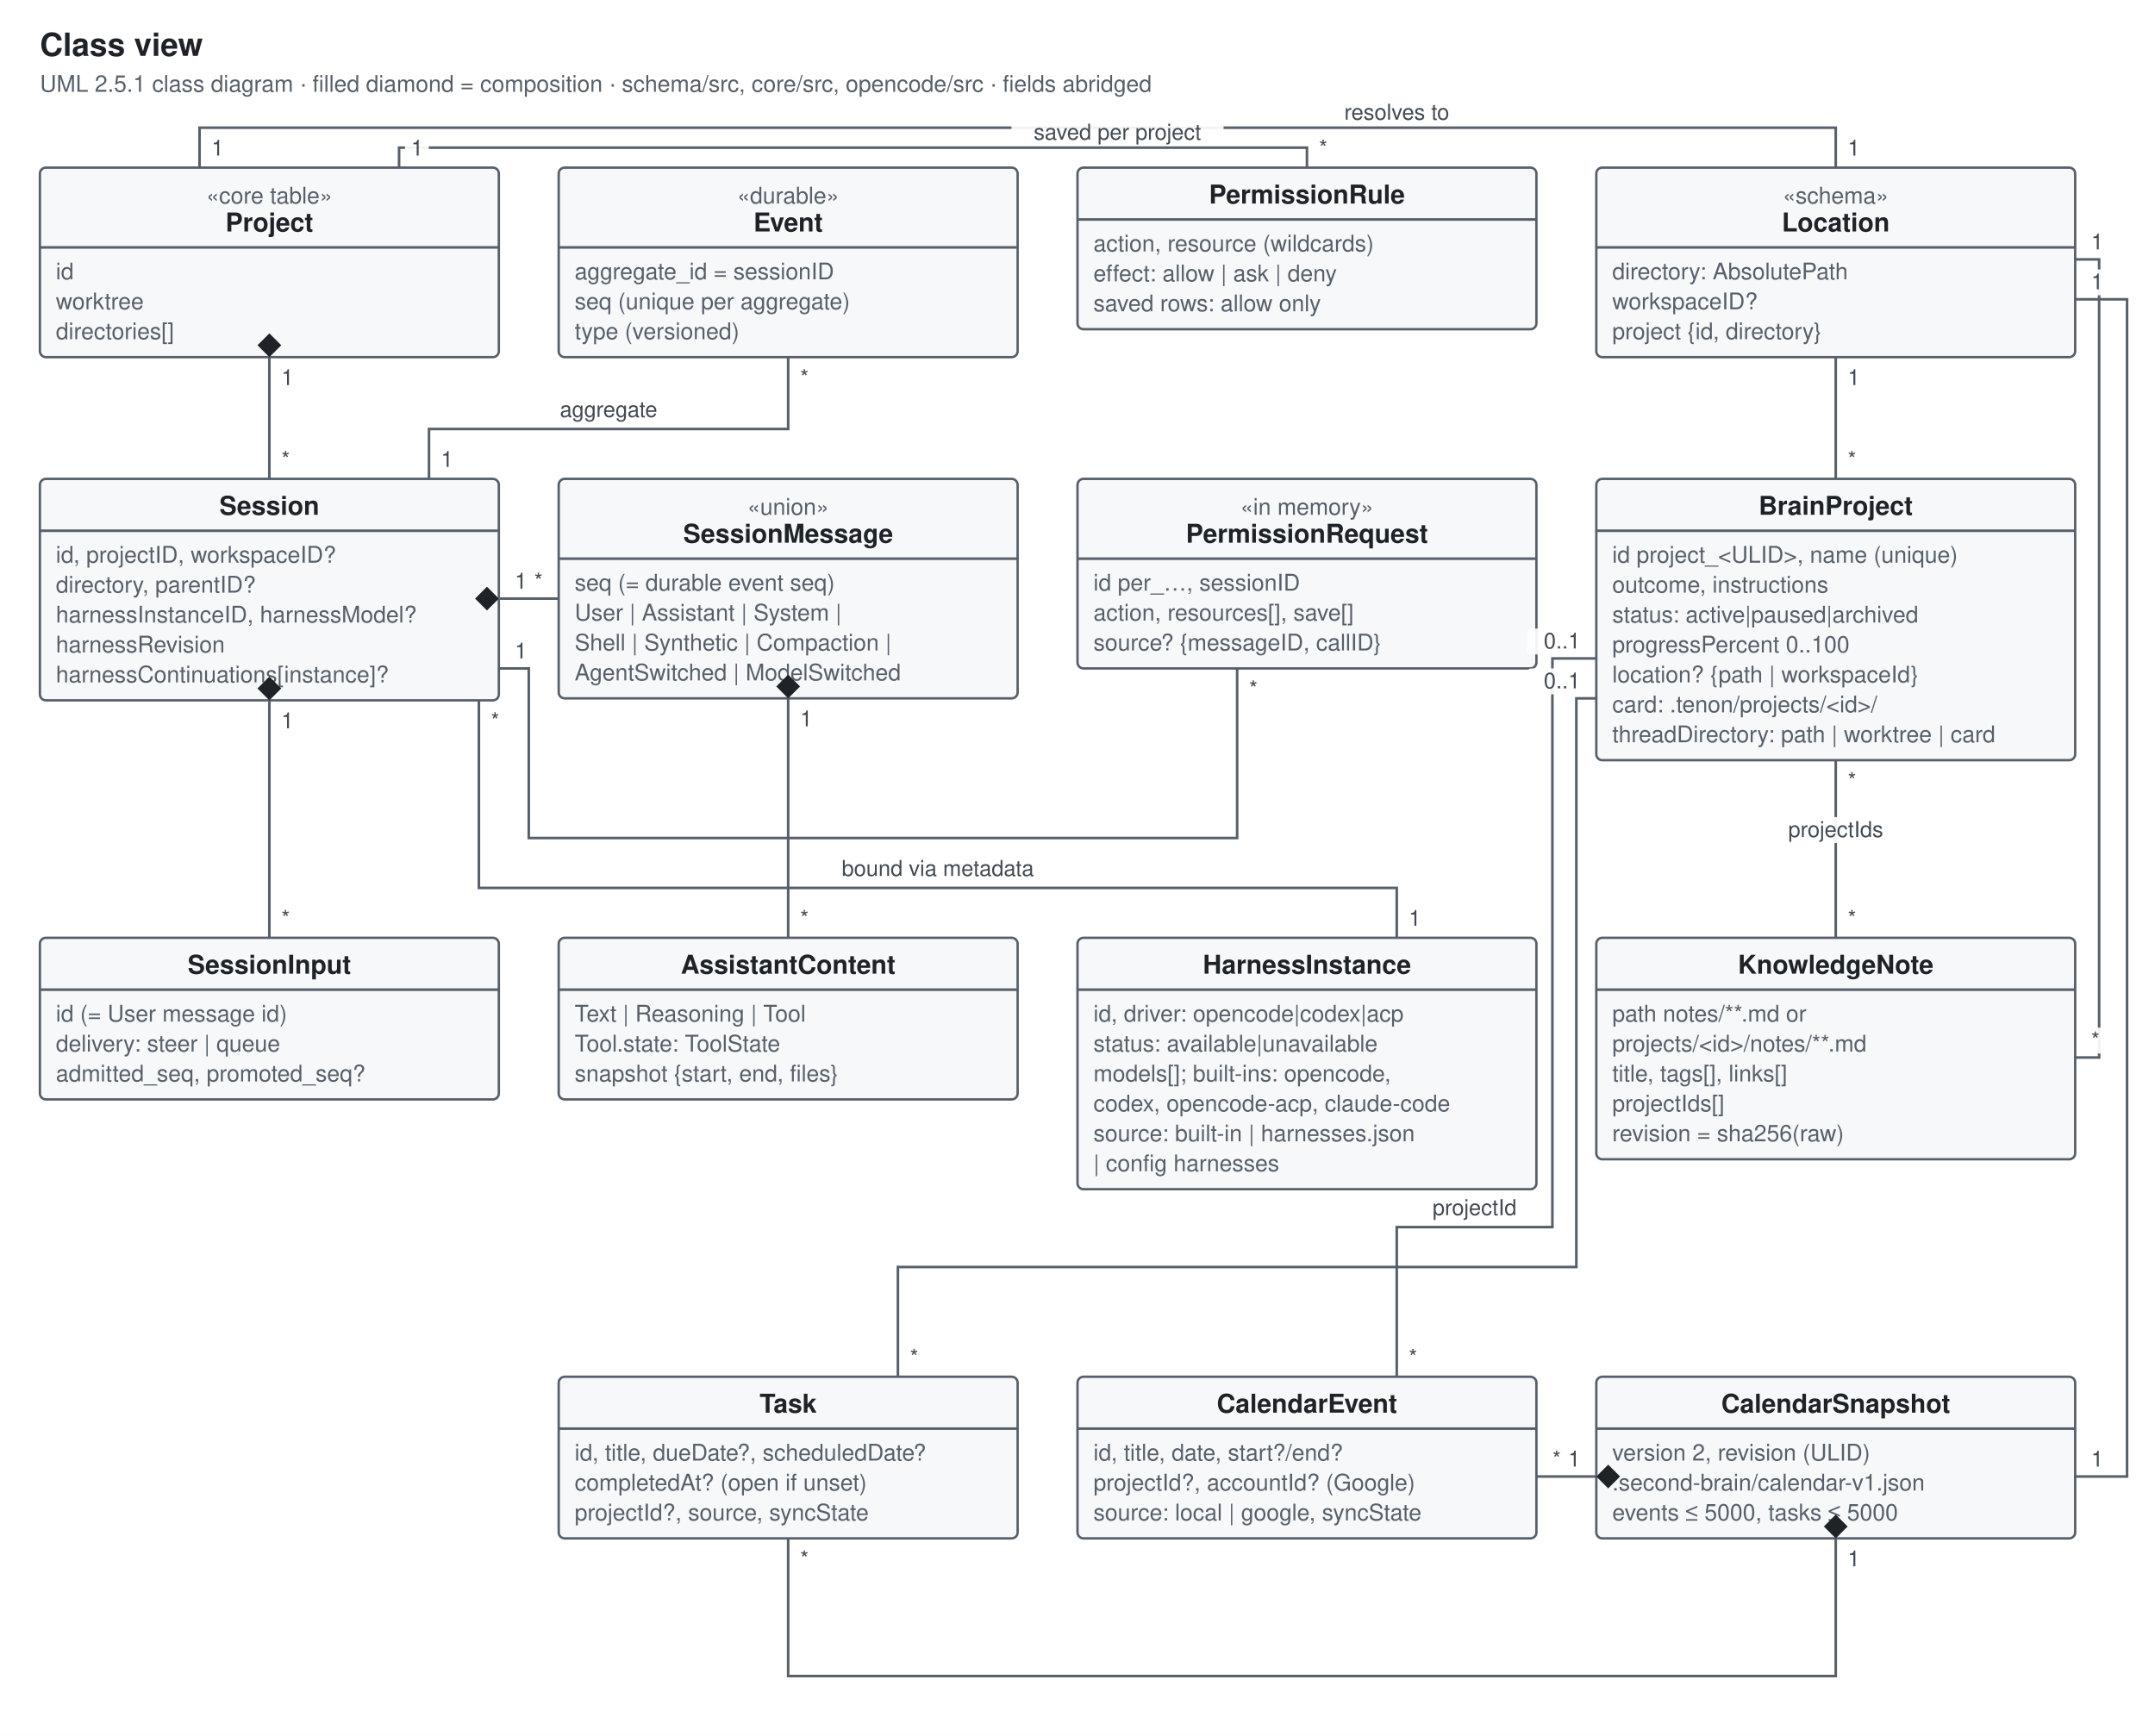
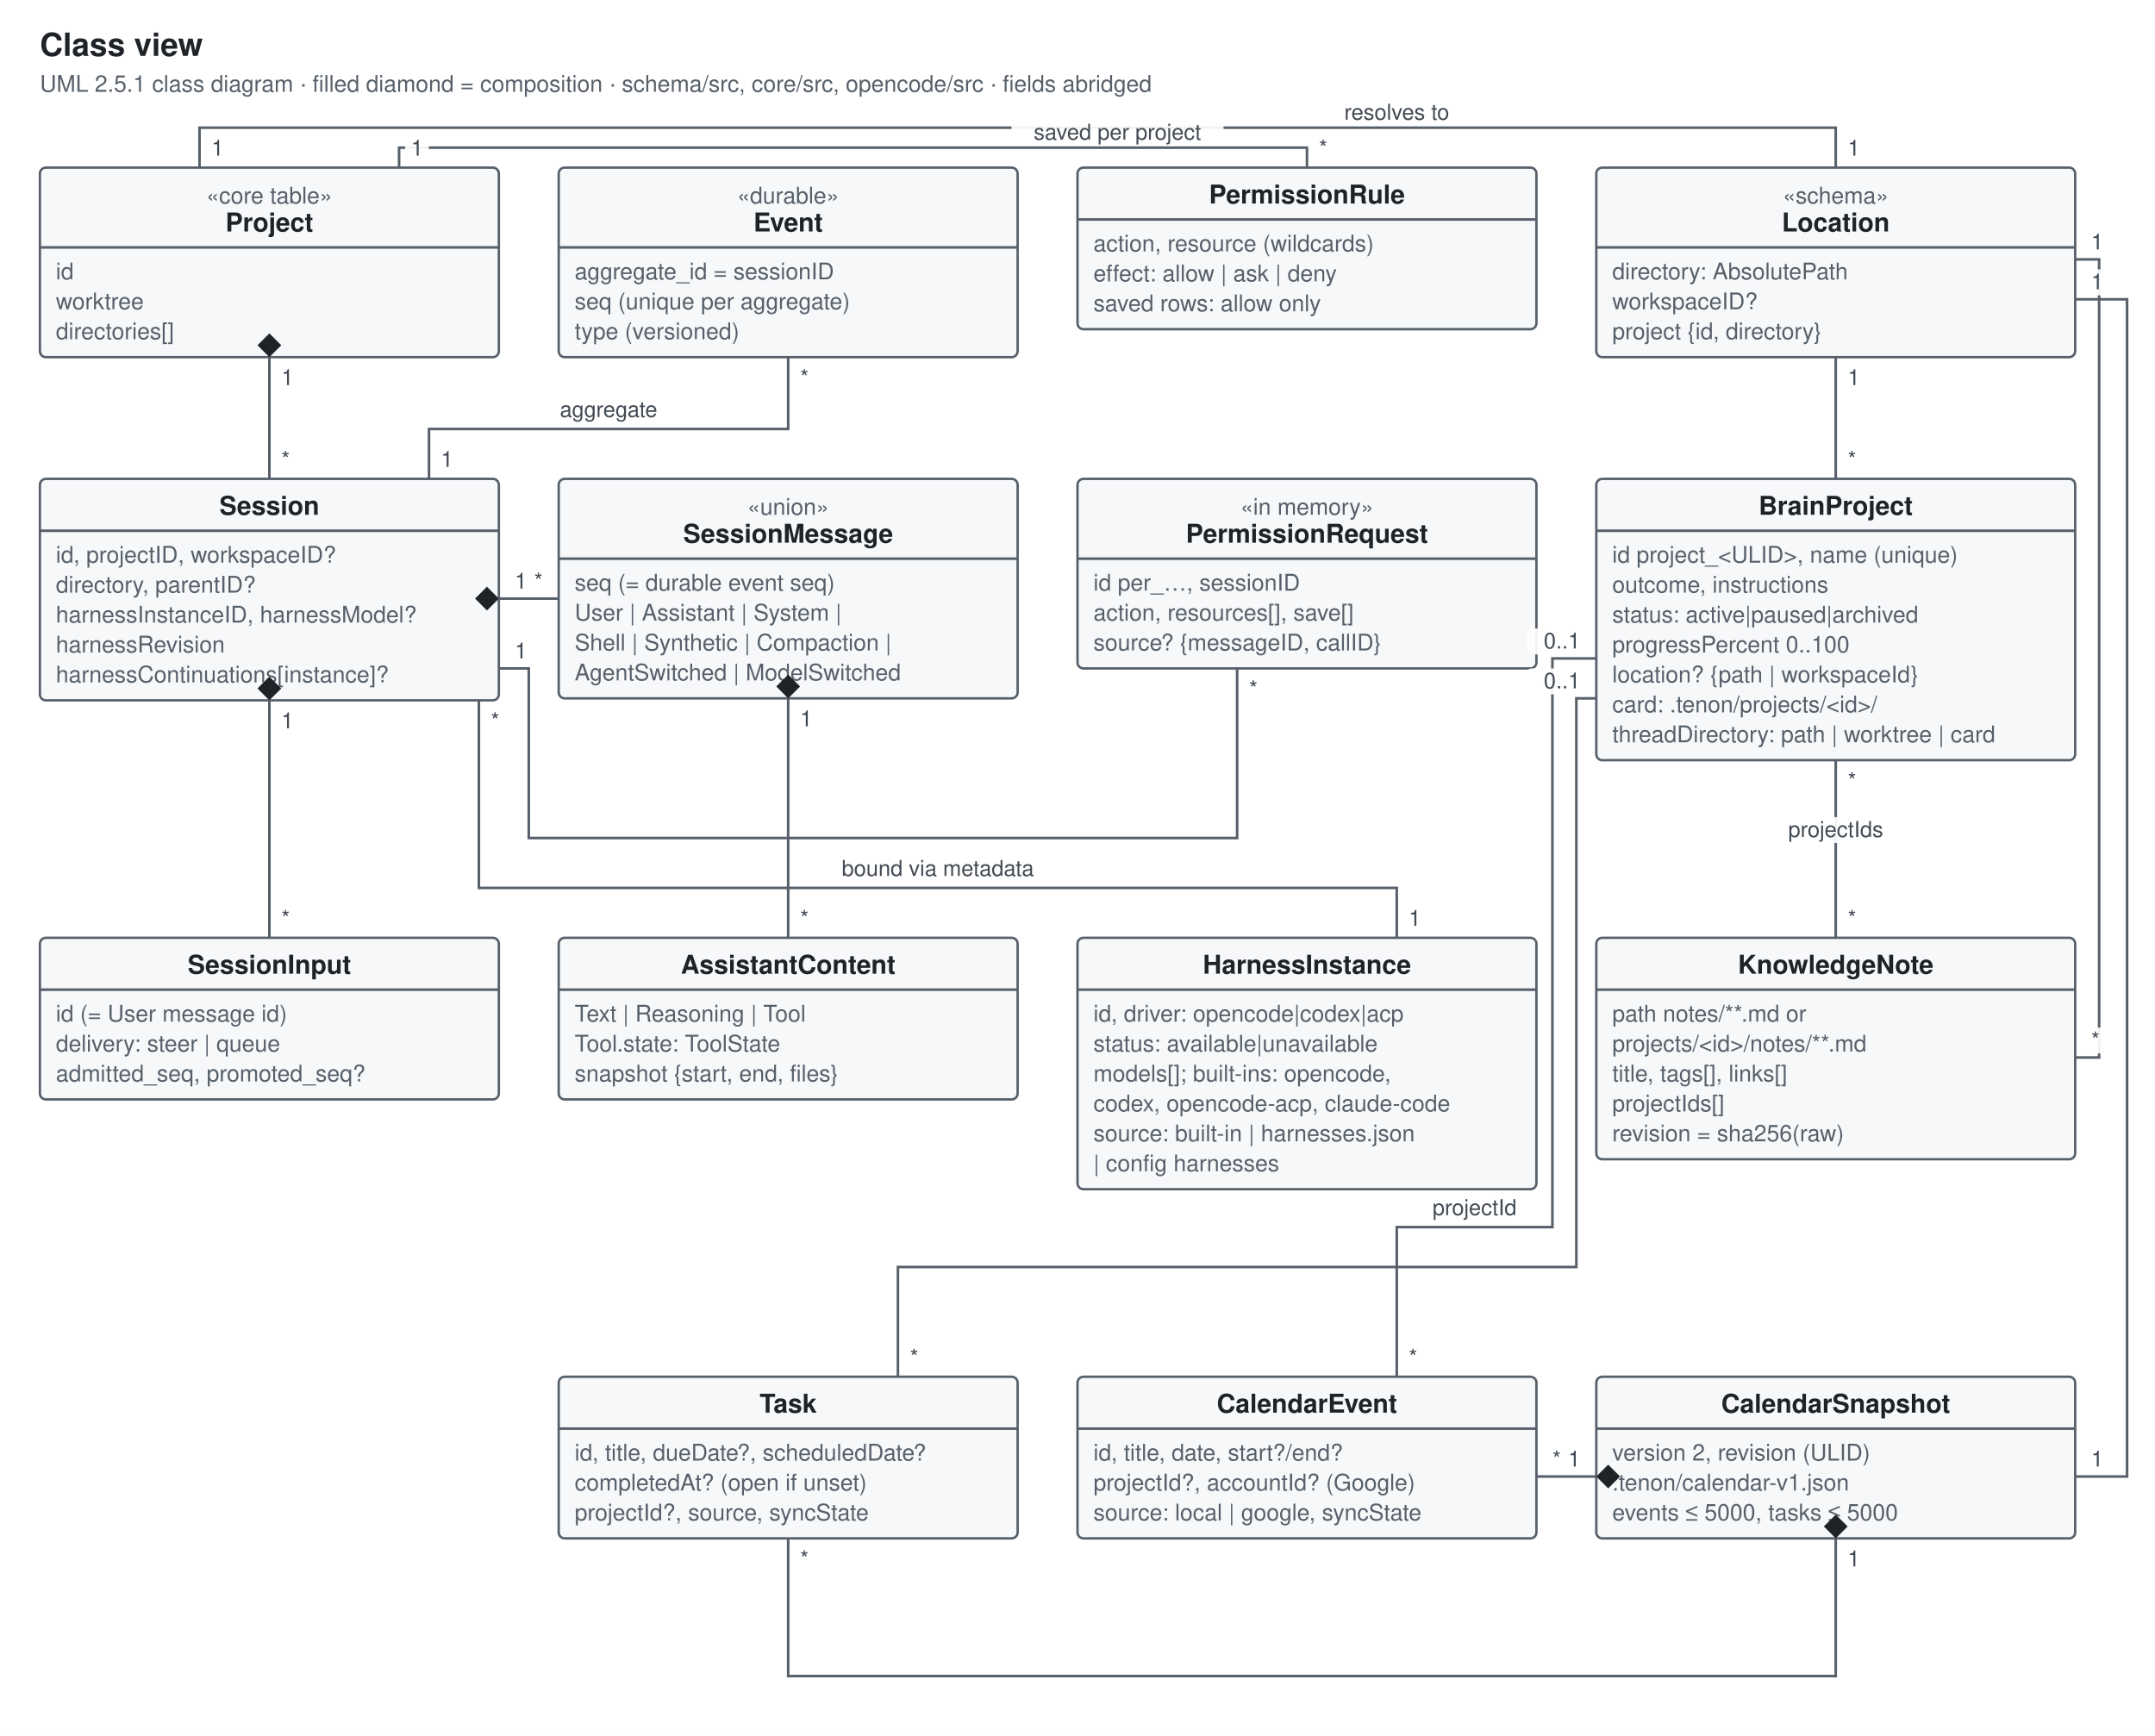
<svg xmlns="http://www.w3.org/2000/svg" viewBox="0 0 1080 870" width="1080" height="870" role="img" aria-labelledby="title desc">
  <style>
  .bg{fill:#ffffff}
  text{font-family:ui-sans-serif,system-ui,-apple-system,"Segoe UI",Helvetica,Arial,sans-serif;font-size:13px;fill:#1f2328}
  .t{font-weight:600}
  .s{font-size:11.5px;fill:#57606a}
  .h{font-size:16px;font-weight:600}
  .lbl{font-size:11px;fill:#424a53}
  .lblbg{fill:#ffffff;opacity:.92}
  .box{fill:#f6f8fa;stroke:#57606a;stroke-width:1.2}
  .sub{fill:#ffffff;stroke:#8c959f;stroke-width:1}
  .store{fill:#fff8e5;stroke:#9a6700;stroke-width:1.2}
  .ext{fill:#ddf4ff;stroke:#0969da;stroke-width:1.2}
  .proc{fill:#fbefff;stroke:#8250df;stroke-width:1.2}
  .zone{fill:none;stroke:#8c959f;stroke-width:1.2;stroke-dasharray:7 5}
  .zonet{font-size:12px;font-weight:600;fill:#57606a}
  .gapz{fill:#fff1f0;stroke:#cf222e;stroke-width:1.2}
  .e{fill:none;stroke:#57606a;stroke-width:1.3}
  .d{stroke-dasharray:5 4}
  .r{stroke:#cf222e}
  .sens{stroke:#bc4c00;stroke-width:2}
  .ah{fill:#57606a}
  .ahr{fill:#cf222e}
  .ahs{fill:#bc4c00}
  .life{stroke:#8c959f;stroke-width:1;stroke-dasharray:4 4}
  .act{fill:#eaeef2;stroke:#57606a;stroke-width:1}
  .frag{fill:none;stroke:#8c959f;stroke-width:1}
  .fragt{fill:#eaeef2;stroke:#8c959f;stroke-width:1}
  .dot{fill:#1f2328}
  .ring{fill:none;stroke:#1f2328;stroke-width:1.5}
  .dia{fill:#ffffff;stroke:#57606a;stroke-width:1.2}
  .bar{fill:#1f2328}
  @media (prefers-color-scheme: dark){
    .bg{fill:#0d1117}
    text{fill:#e6edf3}
    .s{fill:#9198a1} .lbl{fill:#c9d1d9} .lblbg{fill:#0d1117}
    .box{fill:#161b22;stroke:#8b949e} .sub{fill:#0d1117;stroke:#6e7681}
    .store{fill:#2b2111;stroke:#d29922} .ext{fill:#0c2d4a;stroke:#4493f8}
    .proc{fill:#271a3d;stroke:#ab7df8}
    .zone{stroke:#6e7681} .zonet{fill:#9198a1}
    .gapz{fill:#3a1517;stroke:#f85149}
    .e{stroke:#9198a1} .r{stroke:#f85149} .sens{stroke:#f0883e}
    .ah{fill:#9198a1} .ahr{fill:#f85149} .ahs{fill:#f0883e}
    .life{stroke:#6e7681} .act{fill:#21262d;stroke:#8b949e}
    .frag{stroke:#6e7681} .fragt{fill:#21262d;stroke:#6e7681}
    .dot{fill:#e6edf3} .ring{stroke:#e6edf3} .dia{fill:#0d1117;stroke:#8b949e} .bar{fill:#e6edf3}
  }
</style>
  <defs>
    <marker id="a" viewBox="0 0 10 10" refX="9" refY="5" markerWidth="8" markerHeight="8" orient="auto-start-reverse">
      <path class="ah" d="M0,0 L10,5 L0,10 z" />
    </marker>
    <marker id="ar" viewBox="0 0 10 10" refX="9" refY="5" markerWidth="8" markerHeight="8" orient="auto-start-reverse">
      <path class="ahr" d="M0,0 L10,5 L0,10 z" />
    </marker>
    <marker id="as" viewBox="0 0 10 10" refX="9" refY="5" markerWidth="8" markerHeight="8" orient="auto-start-reverse">
      <path class="ahs" d="M0,0 L10,5 L0,10 z" />
    </marker>
    <marker id="o" viewBox="0 0 10 10" refX="9" refY="5" markerWidth="9" markerHeight="9" orient="auto-start-reverse">
      <path class="e" d="M0,0 L10,5 L0,10" />
    </marker>
    <marker id="dm" viewBox="0 0 12 12" refX="1" refY="6" markerWidth="11" markerHeight="11" orient="auto-start-reverse">
      <path class="bar" d="M1,6 L6,1 L11,6 L6,11 z" />
    </marker>
  </defs>
  <rect class="bg" x="0" y="0" width="1080" height="870" />
  <text x="20" y="28" text-anchor="start" class="h">Class view</text>
  <text x="20" y="46" text-anchor="start" class="s">UML 2.5.1 class diagram · filled diamond = composition · schema/src, core/src, opencode/src · fields abridged</text>
  <rect class="box" x="20" y="84" width="230" height="95" rx="3" />
  <text x="135.0" y="102" text-anchor="middle" class="s">«core table»</text>
  <text x="135.0" y="116" text-anchor="middle" class="t">Project</text>
  <line class="e" x1="20" y1="124" x2="250" y2="124" />
  <text x="28" y="140" text-anchor="start" class="s">id</text>
  <text x="28" y="155" text-anchor="start" class="s">worktree</text>
  <text x="28" y="170" text-anchor="start" class="s">directories[]</text>
  <rect class="box" x="280" y="84" width="230" height="95" rx="3" />
  <text x="395.0" y="102" text-anchor="middle" class="s">«durable»</text>
  <text x="395.0" y="116" text-anchor="middle" class="t">Event</text>
  <line class="e" x1="280" y1="124" x2="510" y2="124" />
  <text x="288" y="140" text-anchor="start" class="s">aggregate_id = sessionID</text>
  <text x="288" y="155" text-anchor="start" class="s">seq (unique per aggregate)</text>
  <text x="288" y="170" text-anchor="start" class="s">type (versioned)</text>
  <rect class="box" x="540" y="84" width="230" height="81" rx="3" />
  <text x="655.0" y="102" text-anchor="middle" class="t">PermissionRule</text>
  <line class="e" x1="540" y1="110" x2="770" y2="110" />
  <text x="548" y="126" text-anchor="start" class="s">action, resource (wildcards)</text>
  <text x="548" y="141" text-anchor="start" class="s">effect: allow | ask | deny</text>
  <text x="548" y="156" text-anchor="start" class="s">saved rows: allow only</text>
  <rect class="box" x="800" y="84" width="240" height="95" rx="3" />
  <text x="920.0" y="102" text-anchor="middle" class="s">«schema»</text>
  <text x="920.0" y="116" text-anchor="middle" class="t">Location</text>
  <line class="e" x1="800" y1="124" x2="1040" y2="124" />
  <text x="808" y="140" text-anchor="start" class="s">directory: AbsolutePath</text>
  <text x="808" y="155" text-anchor="start" class="s">workspaceID?</text>
  <text x="808" y="170" text-anchor="start" class="s">project {id, directory}</text>
  <rect class="box" x="20" y="240" width="230" height="111" rx="3" />
  <text x="135.0" y="258" text-anchor="middle" class="t">Session</text>
  <line class="e" x1="20" y1="266" x2="250" y2="266" />
  <text x="28" y="282" text-anchor="start" class="s">id, projectID, workspaceID?</text>
  <text x="28" y="297" text-anchor="start" class="s">directory, parentID?</text>
  <text x="28" y="312" text-anchor="start" class="s">harnessInstanceID, harnessModel?</text>
  <text x="28" y="327" text-anchor="start" class="s">harnessRevision</text>
  <text x="28" y="342" text-anchor="start" class="s">harnessContinuations[instance]?</text>
  <rect class="box" x="280" y="240" width="230" height="110" rx="3" />
  <text x="395.0" y="258" text-anchor="middle" class="s">«union»</text>
  <text x="395.0" y="272" text-anchor="middle" class="t">SessionMessage</text>
  <line class="e" x1="280" y1="280" x2="510" y2="280" />
  <text x="288" y="296" text-anchor="start" class="s">seq (= durable event seq)</text>
  <text x="288" y="311" text-anchor="start" class="s">User | Assistant | System |</text>
  <text x="288" y="326" text-anchor="start" class="s">Shell | Synthetic | Compaction |</text>
  <text x="288" y="341" text-anchor="start" class="s">AgentSwitched | ModelSwitched</text>
  <rect class="box" x="540" y="240" width="230" height="95" rx="3" />
  <text x="655.0" y="258" text-anchor="middle" class="s">«in memory»</text>
  <text x="655.0" y="272" text-anchor="middle" class="t">PermissionRequest</text>
  <line class="e" x1="540" y1="280" x2="770" y2="280" />
  <text x="548" y="296" text-anchor="start" class="s">id per_…, sessionID</text>
  <text x="548" y="311" text-anchor="start" class="s">action, resources[], save[]</text>
  <text x="548" y="326" text-anchor="start" class="s">source? {messageID, callID}</text>
  <rect class="box" x="800" y="240" width="240" height="141" rx="3" />
  <text x="920.0" y="258" text-anchor="middle" class="t">BrainProject</text>
  <line class="e" x1="800" y1="266" x2="1040" y2="266" />
  <text x="808" y="282" text-anchor="start" class="s">id project_&lt;ULID&gt;, name (unique)</text>
  <text x="808" y="297" text-anchor="start" class="s">outcome, instructions</text>
  <text x="808" y="312" text-anchor="start" class="s">status: active|paused|archived</text>
  <text x="808" y="327" text-anchor="start" class="s">progressPercent 0..100</text>
  <text x="808" y="342" text-anchor="start" class="s">location? {path | workspaceId}</text>
  <text x="808" y="357" text-anchor="start" class="s">card: .tenon/projects/&lt;id&gt;/</text>
  <text x="808" y="372" text-anchor="start" class="s">threadDirectory: path | worktree | card</text>
  <rect class="box" x="20" y="470" width="230" height="81" rx="3" />
  <text x="135.0" y="488" text-anchor="middle" class="t">SessionInput</text>
  <line class="e" x1="20" y1="496" x2="250" y2="496" />
  <text x="28" y="512" text-anchor="start" class="s">id (= User message id)</text>
  <text x="28" y="527" text-anchor="start" class="s">delivery: steer | queue</text>
  <text x="28" y="542" text-anchor="start" class="s">admitted_seq, promoted_seq?</text>
  <rect class="box" x="280" y="470" width="230" height="81" rx="3" />
  <text x="395.0" y="488" text-anchor="middle" class="t">AssistantContent</text>
  <line class="e" x1="280" y1="496" x2="510" y2="496" />
  <text x="288" y="512" text-anchor="start" class="s">Text | Reasoning | Tool</text>
  <text x="288" y="527" text-anchor="start" class="s">Tool.state: ToolState</text>
  <text x="288" y="542" text-anchor="start" class="s">snapshot {start, end, files}</text>
  <rect class="box" x="540" y="470" width="230" height="126" rx="3" />
  <text x="655.0" y="488" text-anchor="middle" class="t">HarnessInstance</text>
  <line class="e" x1="540" y1="496" x2="770" y2="496" />
  <text x="548" y="512" text-anchor="start" class="s">id, driver: opencode|codex|acp</text>
  <text x="548" y="527" text-anchor="start" class="s">status: available|unavailable</text>
  <text x="548" y="542" text-anchor="start" class="s">models[]; built-ins: opencode,</text>
  <text x="548" y="557" text-anchor="start" class="s">codex, opencode-acp, claude-code</text>
  <text x="548" y="572" text-anchor="start" class="s">source: built-in | harnesses.json</text>
  <text x="548" y="587" text-anchor="start" class="s">| config harnesses</text>
  <rect class="box" x="800" y="470" width="240" height="111" rx="3" />
  <text x="920.0" y="488" text-anchor="middle" class="t">KnowledgeNote</text>
  <line class="e" x1="800" y1="496" x2="1040" y2="496" />
  <text x="808" y="512" text-anchor="start" class="s">path notes/**.md or</text>
  <text x="808" y="527" text-anchor="start" class="s">projects/&lt;id&gt;/notes/**.md</text>
  <text x="808" y="542" text-anchor="start" class="s">title, tags[], links[]</text>
  <text x="808" y="557" text-anchor="start" class="s">projectIds[]</text>
  <text x="808" y="572" text-anchor="start" class="s">revision = sha256(raw)</text>
  <rect class="box" x="280" y="690" width="230" height="81" rx="3" />
  <text x="395.0" y="708" text-anchor="middle" class="t">Task</text>
  <line class="e" x1="280" y1="716" x2="510" y2="716" />
  <text x="288" y="732" text-anchor="start" class="s">id, title, dueDate?, scheduledDate?</text>
  <text x="288" y="747" text-anchor="start" class="s">completedAt? (open if unset)</text>
  <text x="288" y="762" text-anchor="start" class="s">projectId?, source, syncState</text>
  <rect class="box" x="540" y="690" width="230" height="81" rx="3" />
  <text x="655.0" y="708" text-anchor="middle" class="t">CalendarEvent</text>
  <line class="e" x1="540" y1="716" x2="770" y2="716" />
  <text x="548" y="732" text-anchor="start" class="s">id, title, date, start?/end?</text>
  <text x="548" y="747" text-anchor="start" class="s">projectId?, accountId? (Google)</text>
  <text x="548" y="762" text-anchor="start" class="s">source: local | google, syncState</text>
  <rect class="box" x="800" y="690" width="240" height="81" rx="3" />
  <text x="920.0" y="708" text-anchor="middle" class="t">CalendarSnapshot</text>
  <line class="e" x1="800" y1="716" x2="1040" y2="716" />
  <text x="808" y="732" text-anchor="start" class="s">version 2, revision (ULID)</text>
-   <text x="808" y="747" text-anchor="start" class="s">.second-brain/calendar-v1.json</text>
+   <text x="808" y="747" text-anchor="start" class="s">.tenon/calendar-v1.json</text>
  <text x="808" y="762" text-anchor="start" class="s">events ≤ 5000, tasks ≤ 5000</text>
  <path class="e " d="M135,179 L135,240" marker-start="url(#dm)" />
  <path class="e " d="M250,300 L280,300" marker-start="url(#dm)" />
  <path class="e " d="M135,351 L135,470" marker-start="url(#dm)" />
  <path class="e " d="M215,240 L215,215 L395,215 L395,179" />
  <path class="e " d="M395,350 L395,470" marker-start="url(#dm)" />
  <path class="e " d="M620,335 L620,420 L265,420 L265,335 L250,335" />
  <path class="e " d="M240,351 L240,445 L700,445 L700,470" />
  <path class="e " d="M655,84 L655,74 L200,74 L200,84" />
  <path class="e " d="M920,84 L920,64 L100,64 L100,84" />
  <path class="e " d="M920,179 L920,240" />
  <path class="e " d="M920,470 L920,381" />
  <path class="e " d="M1040,130 L1052,130 L1052,530 L1040,530" />
  <path class="e " d="M1040,150 L1066,150 L1066,740 L1040,740" />
  <path class="e " d="M800,740 L770,740" marker-start="url(#dm)" />
  <path class="e " d="M920,771 L920,840 L395,840 L395,771" marker-start="url(#dm)" />
  <path class="e " d="M700,690 L700,615 L778,615 L778,330 L800,330" />
  <path class="e " d="M450,690 L450,635 L790,635 L790,350 L800,350" />
  <rect class="lblbg" x="138.0" y="183.0" width="11.9" height="13" rx="2" />
  <text class="lbl" x="141" y="193" text-anchor="start">1</text>
  <rect class="lblbg" x="138.0" y="224.0" width="11.9" height="13" rx="2" />
  <text class="lbl" x="141" y="234" text-anchor="start">*</text>
  <rect class="lblbg" x="255.0" y="285.0" width="11.9" height="13" rx="2" />
  <text class="lbl" x="258" y="295" text-anchor="start">1</text>
  <rect class="lblbg" x="263.1" y="285.0" width="11.9" height="13" rx="2" />
  <text class="lbl" x="272" y="295" text-anchor="end">*</text>
  <rect class="lblbg" x="138.0" y="355.0" width="11.9" height="13" rx="2" />
  <text class="lbl" x="141" y="365" text-anchor="start">1</text>
  <rect class="lblbg" x="138.0" y="454.0" width="11.9" height="13" rx="2" />
  <text class="lbl" x="141" y="464" text-anchor="start">*</text>
  <rect class="lblbg" x="218.0" y="224.0" width="11.9" height="13" rx="2" />
  <text class="lbl" x="221" y="234" text-anchor="start">1</text>
  <rect class="lblbg" x="398.0" y="183.0" width="11.9" height="13" rx="2" />
  <text class="lbl" x="401" y="193" text-anchor="start">*</text>
  <rect class="lblbg" x="275.4" y="199.0" width="59.1" height="13" rx="2" />
  <text class="lbl" x="305.0" y="209.0" text-anchor="middle">aggregate</text>
  <rect class="lblbg" x="398.0" y="354.0" width="11.9" height="13" rx="2" />
  <text class="lbl" x="401" y="364" text-anchor="start">1</text>
  <rect class="lblbg" x="398.0" y="454.0" width="11.9" height="13" rx="2" />
  <text class="lbl" x="401" y="464" text-anchor="start">*</text>
  <rect class="lblbg" x="623.0" y="339.0" width="11.9" height="13" rx="2" />
  <text class="lbl" x="626" y="349" text-anchor="start">*</text>
  <rect class="lblbg" x="255.0" y="320.0" width="11.9" height="13" rx="2" />
  <text class="lbl" x="258" y="330" text-anchor="start">1</text>
  <rect class="lblbg" x="243.0" y="355.0" width="11.9" height="13" rx="2" />
  <text class="lbl" x="246" y="365" text-anchor="start">*</text>
  <rect class="lblbg" x="703.0" y="454.0" width="11.9" height="13" rx="2" />
  <text class="lbl" x="706" y="464" text-anchor="start">1</text>
  <rect class="lblbg" x="413.9" y="429.0" width="112.2" height="13" rx="2" />
  <text class="lbl" x="470.0" y="439.0" text-anchor="middle">bound via metadata</text>
  <rect class="lblbg" x="658.0" y="68.0" width="11.9" height="13" rx="2" />
  <text class="lbl" x="661" y="78" text-anchor="start">*</text>
  <rect class="lblbg" x="203.0" y="68.0" width="11.9" height="13" rx="2" />
  <text class="lbl" x="206" y="78" text-anchor="start">1</text>
  <rect class="lblbg" x="506.9" y="60.0" width="106.3" height="13" rx="2" />
  <text class="lbl" x="560" y="70" text-anchor="middle">saved per project</text>
  <rect class="lblbg" x="923.0" y="68.0" width="11.9" height="13" rx="2" />
  <text class="lbl" x="926" y="78" text-anchor="start">1</text>
  <rect class="lblbg" x="103.0" y="68.0" width="11.9" height="13" rx="2" />
  <text class="lbl" x="106" y="78" text-anchor="start">1</text>
  <rect class="lblbg" x="664.5" y="50.0" width="70.9" height="13" rx="2" />
  <text class="lbl" x="700" y="60" text-anchor="middle">resolves to</text>
  <rect class="lblbg" x="923.0" y="183.0" width="11.9" height="13" rx="2" />
  <text class="lbl" x="926" y="193" text-anchor="start">1</text>
  <rect class="lblbg" x="923.0" y="224.0" width="11.9" height="13" rx="2" />
  <text class="lbl" x="926" y="234" text-anchor="start">*</text>
  <rect class="lblbg" x="923.0" y="454.0" width="11.9" height="13" rx="2" />
  <text class="lbl" x="926" y="464" text-anchor="start">*</text>
  <rect class="lblbg" x="923.0" y="385.0" width="11.9" height="13" rx="2" />
  <text class="lbl" x="926" y="395" text-anchor="start">*</text>
  <rect class="lblbg" x="887.5" y="409.5" width="65.0" height="13" rx="2" />
  <text class="lbl" x="920.0" y="419.5" text-anchor="middle">projectIds</text>
  <rect class="lblbg" x="1045.0" y="115.0" width="11.9" height="13" rx="2" />
  <text class="lbl" x="1048" y="125" text-anchor="start">1</text>
  <rect class="lblbg" x="1045.0" y="515.0" width="11.9" height="13" rx="2" />
  <text class="lbl" x="1048" y="525" text-anchor="start">*</text>
  <rect class="lblbg" x="1045.0" y="135.0" width="11.9" height="13" rx="2" />
  <text class="lbl" x="1048" y="145" text-anchor="start">1</text>
  <rect class="lblbg" x="1045.0" y="725.0" width="11.9" height="13" rx="2" />
  <text class="lbl" x="1048" y="735" text-anchor="start">1</text>
  <rect class="lblbg" x="783.1" y="725.0" width="11.9" height="13" rx="2" />
  <text class="lbl" x="792" y="735" text-anchor="end">1</text>
  <rect class="lblbg" x="775.0" y="725.0" width="11.9" height="13" rx="2" />
  <text class="lbl" x="778" y="735" text-anchor="start">*</text>
  <rect class="lblbg" x="923.0" y="775.0" width="11.9" height="13" rx="2" />
  <text class="lbl" x="926" y="785" text-anchor="start">1</text>
  <rect class="lblbg" x="398.0" y="775.0" width="11.9" height="13" rx="2" />
  <text class="lbl" x="401" y="785" text-anchor="start">*</text>
  <rect class="lblbg" x="703.0" y="674.0" width="11.9" height="13" rx="2" />
  <text class="lbl" x="706" y="684" text-anchor="start">*</text>
  <rect class="lblbg" x="765.4" y="315.0" width="29.6" height="13" rx="2" />
  <text class="lbl" x="792" y="325" text-anchor="end">0..1</text>
  <rect class="lblbg" x="709.5" y="599.0" width="59.1" height="13" rx="2" />
  <text class="lbl" x="739.0" y="609.0" text-anchor="middle">projectId</text>
  <rect class="lblbg" x="453.0" y="674.0" width="11.9" height="13" rx="2" />
  <text class="lbl" x="456" y="684" text-anchor="start">*</text>
  <rect class="lblbg" x="765.4" y="335.0" width="29.6" height="13" rx="2" />
  <text class="lbl" x="792" y="345" text-anchor="end">0..1</text>
</svg>
